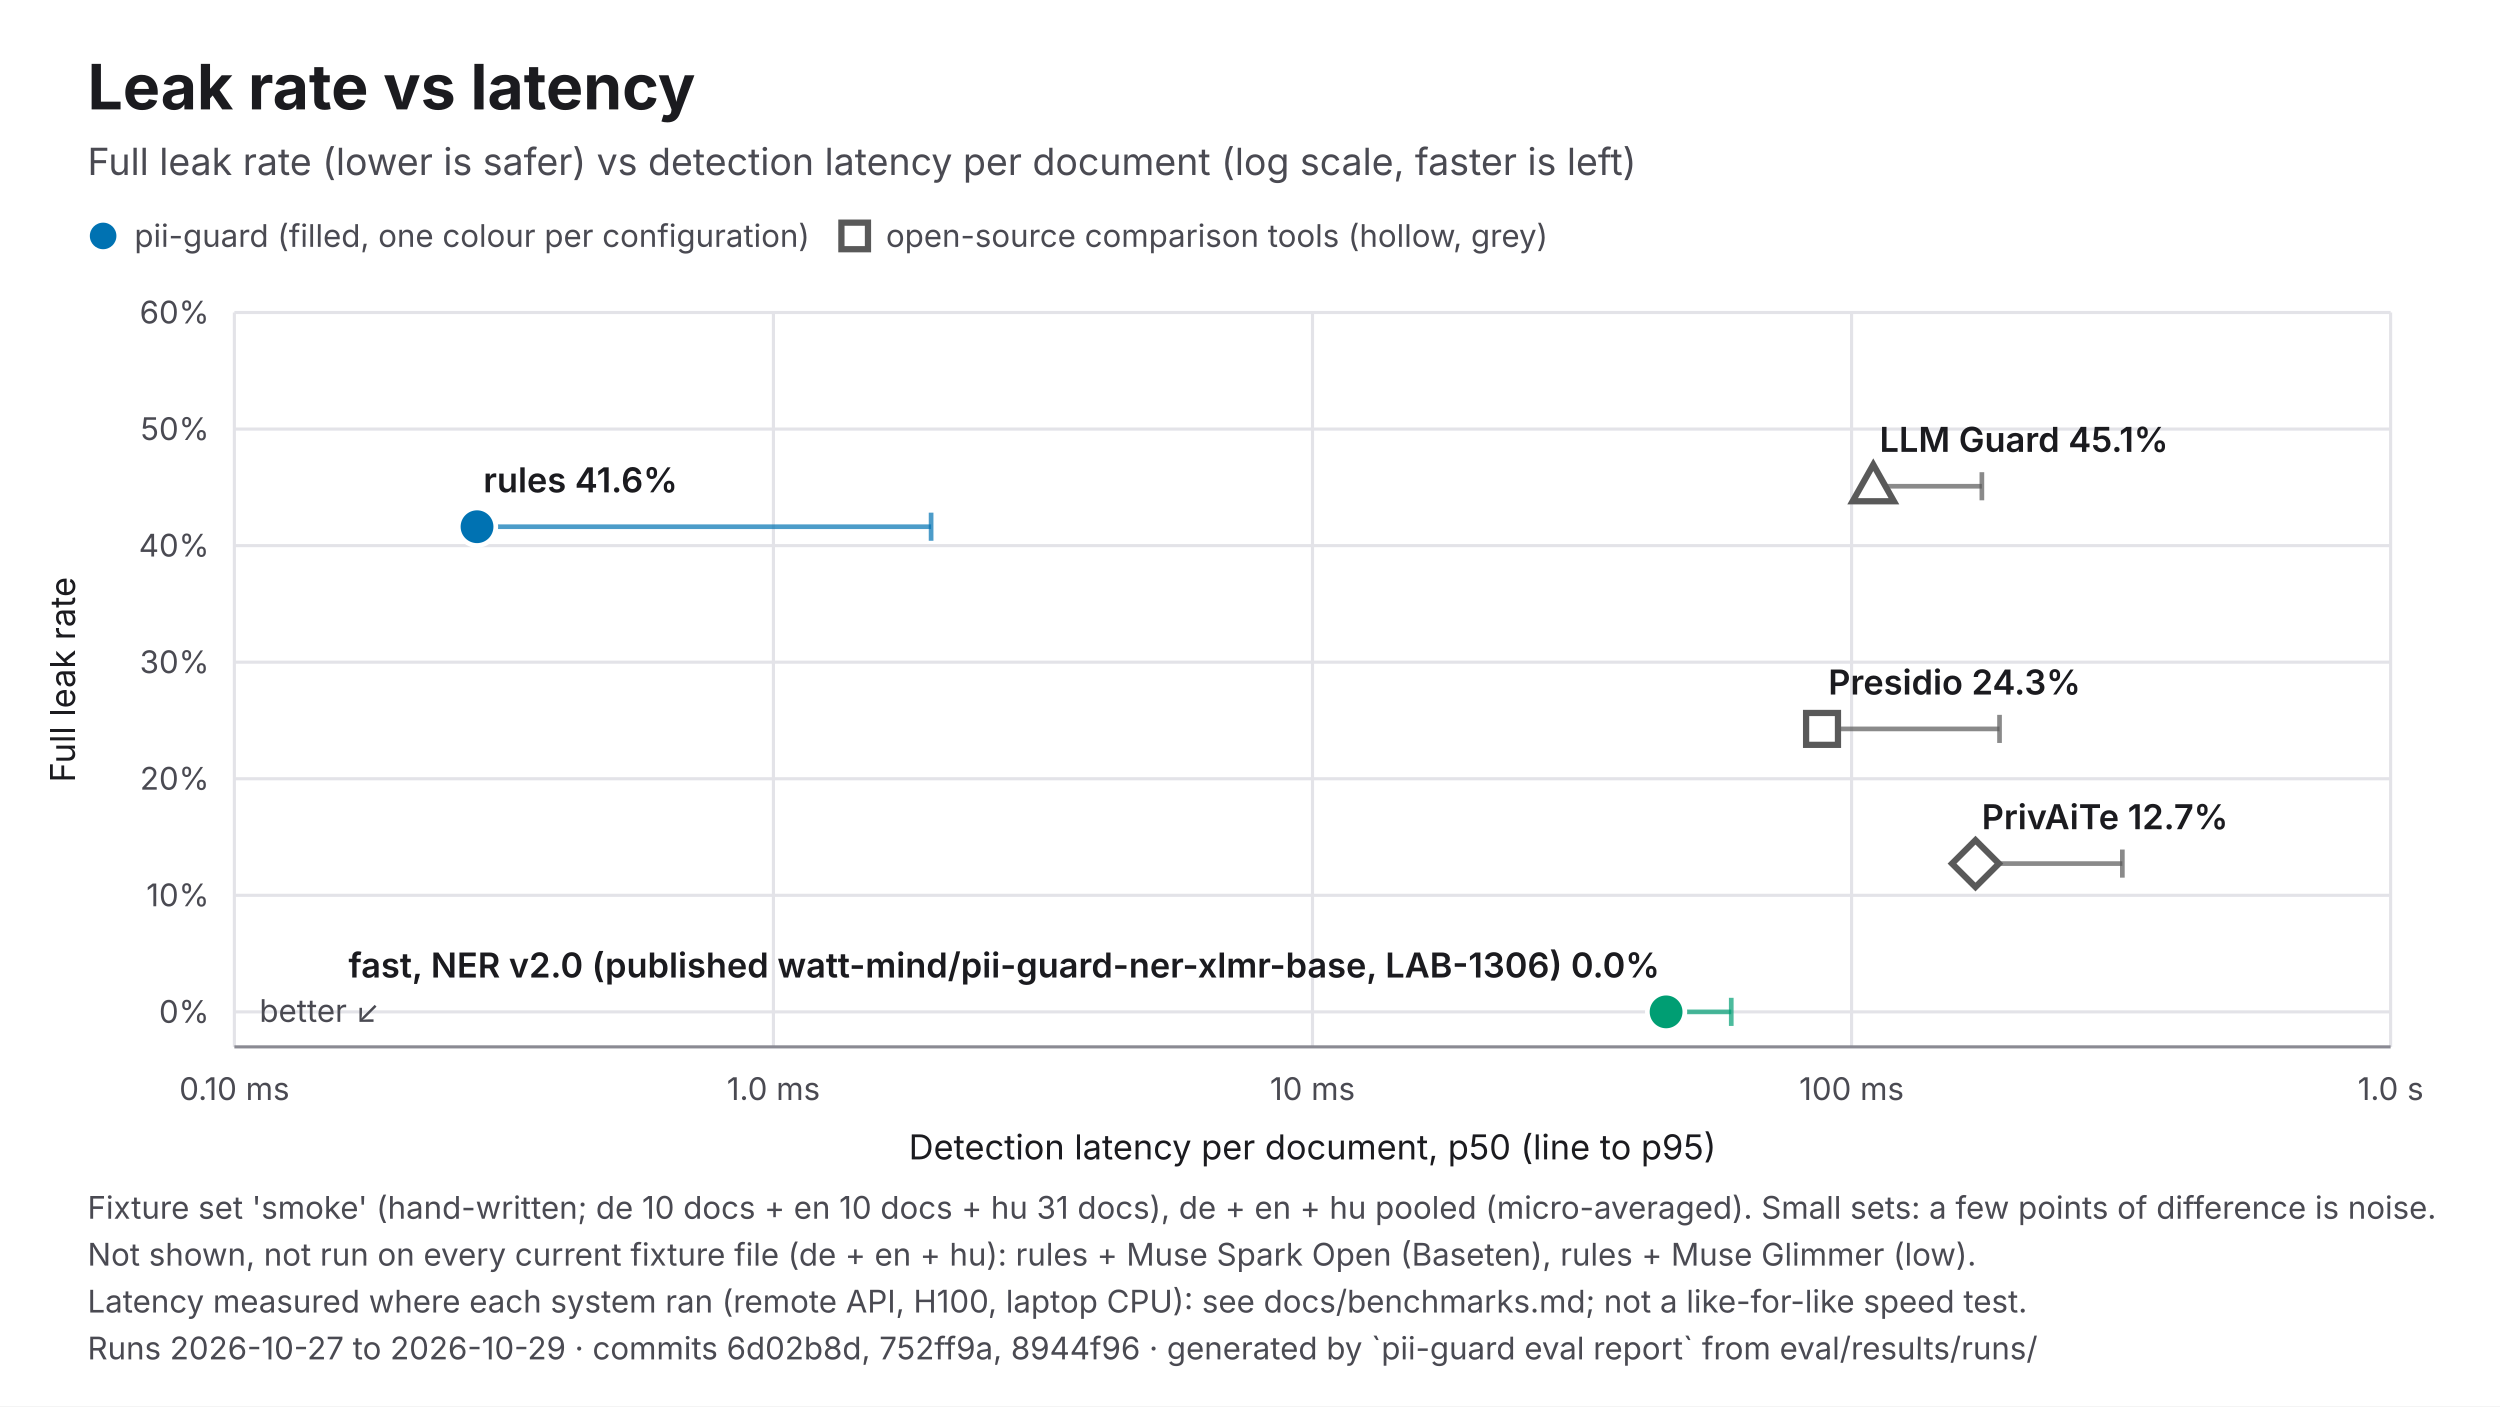
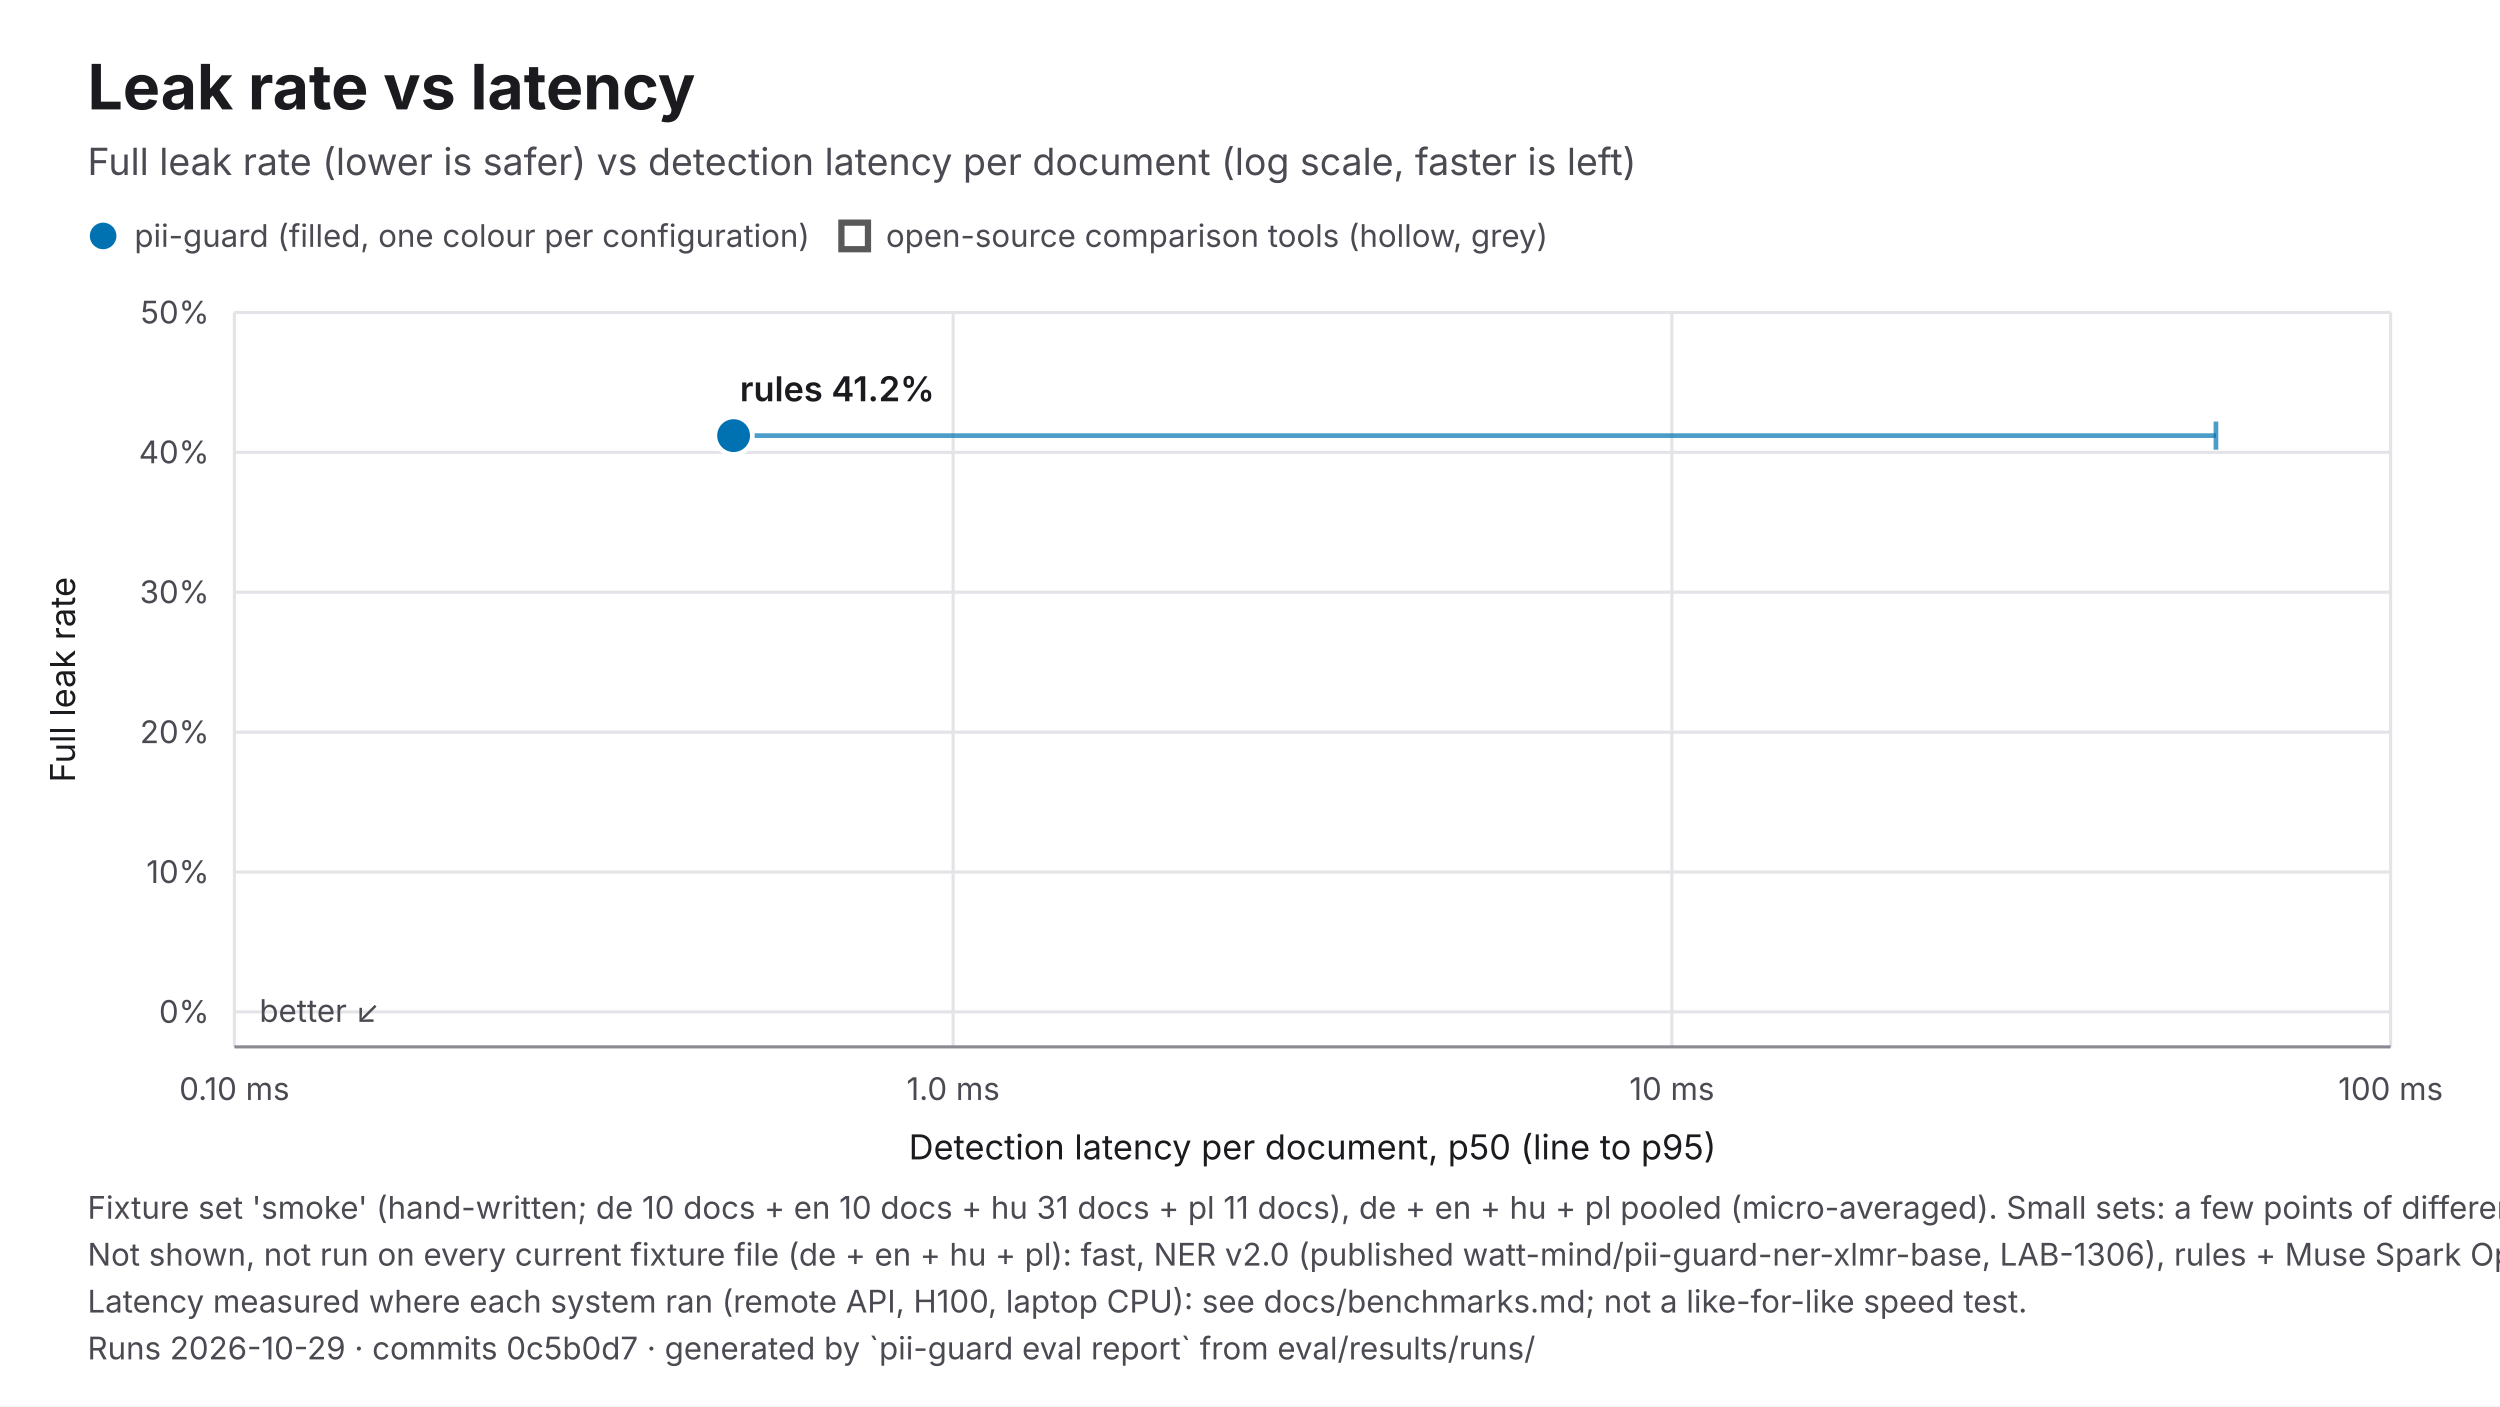
<svg xmlns="http://www.w3.org/2000/svg" viewBox="0 0 1600 900" width="1600" height="900" role="img" aria-labelledby="t d" font-family="Inter, 'Helvetica Neue', Helvetica, Arial, sans-serif">
  <rect width="1600" height="900" fill="#FFFFFF" />
  <text x="56" y="70" font-size="40" fill="#1B1B1F" font-weight="700">Leak rate vs latency</text>
  <text x="56" y="112" font-size="24" fill="#4A4A52">Full leak rate (lower is safer) vs detection latency per document (log scale, faster is left)</text>
  <line x1="150" y1="647.6" x2="1530" y2="647.6" stroke="#E3E3E8" stroke-width="2" />
  <text x="134" y="654.6" font-size="20" fill="#4A4A52" text-anchor="end">0%</text>
-   <line x1="150" y1="573" x2="1530" y2="573" stroke="#E3E3E8" stroke-width="2" />
-   <text x="134" y="580" font-size="20" fill="#4A4A52" text-anchor="end">10%</text>
-   <line x1="150" y1="498.4" x2="1530" y2="498.4" stroke="#E3E3E8" stroke-width="2" />
-   <text x="134" y="505.4" font-size="20" fill="#4A4A52" text-anchor="end">20%</text>
-   <line x1="150" y1="423.8" x2="1530" y2="423.8" stroke="#E3E3E8" stroke-width="2" />
-   <text x="134" y="430.8" font-size="20" fill="#4A4A52" text-anchor="end">30%</text>
-   <line x1="150" y1="349.2" x2="1530" y2="349.2" stroke="#E3E3E8" stroke-width="2" />
-   <text x="134" y="356.2" font-size="20" fill="#4A4A52" text-anchor="end">40%</text>
-   <line x1="150" y1="274.6" x2="1530" y2="274.6" stroke="#E3E3E8" stroke-width="2" />
-   <text x="134" y="281.6" font-size="20" fill="#4A4A52" text-anchor="end">50%</text>
+   <line x1="150" y1="558.1" x2="1530" y2="558.1" stroke="#E3E3E8" stroke-width="2" />
+   <text x="134" y="565.1" font-size="20" fill="#4A4A52" text-anchor="end">10%</text>
+   <line x1="150" y1="468.6" x2="1530" y2="468.6" stroke="#E3E3E8" stroke-width="2" />
+   <text x="134" y="475.6" font-size="20" fill="#4A4A52" text-anchor="end">20%</text>
+   <line x1="150" y1="379" x2="1530" y2="379" stroke="#E3E3E8" stroke-width="2" />
+   <text x="134" y="386" font-size="20" fill="#4A4A52" text-anchor="end">30%</text>
+   <line x1="150" y1="289.5" x2="1530" y2="289.5" stroke="#E3E3E8" stroke-width="2" />
+   <text x="134" y="296.5" font-size="20" fill="#4A4A52" text-anchor="end">40%</text>
  <line x1="150" y1="200" x2="1530" y2="200" stroke="#E3E3E8" stroke-width="2" />
-   <text x="134" y="207" font-size="20" fill="#4A4A52" text-anchor="end">60%</text>
+   <text x="134" y="207" font-size="20" fill="#4A4A52" text-anchor="end">50%</text>
  <line x1="150" y1="200" x2="150" y2="670" stroke="#E3E3E8" stroke-width="2" />
  <text x="150" y="704" font-size="20" fill="#4A4A52" text-anchor="middle">0.10 ms</text>
-   <line x1="495" y1="200" x2="495" y2="670" stroke="#E3E3E8" stroke-width="2" />
-   <text x="495" y="704" font-size="20" fill="#4A4A52" text-anchor="middle">1.0 ms</text>
-   <line x1="840" y1="200" x2="840" y2="670" stroke="#E3E3E8" stroke-width="2" />
-   <text x="840" y="704" font-size="20" fill="#4A4A52" text-anchor="middle">10 ms</text>
-   <line x1="1185" y1="200" x2="1185" y2="670" stroke="#E3E3E8" stroke-width="2" />
-   <text x="1185" y="704" font-size="20" fill="#4A4A52" text-anchor="middle">100 ms</text>
+   <line x1="610" y1="200" x2="610" y2="670" stroke="#E3E3E8" stroke-width="2" />
+   <text x="610" y="704" font-size="20" fill="#4A4A52" text-anchor="middle">1.0 ms</text>
+   <line x1="1070" y1="200" x2="1070" y2="670" stroke="#E3E3E8" stroke-width="2" />
+   <text x="1070" y="704" font-size="20" fill="#4A4A52" text-anchor="middle">10 ms</text>
  <line x1="1530" y1="200" x2="1530" y2="670" stroke="#E3E3E8" stroke-width="2" />
-   <text x="1530" y="704" font-size="20" fill="#4A4A52" text-anchor="middle">1.0 s</text>
+   <text x="1530" y="704" font-size="20" fill="#4A4A52" text-anchor="middle">100 ms</text>
  <line x1="150" y1="670" x2="1530" y2="670" stroke="#8A8A93" stroke-width="2" />
  <text x="840" y="742" font-size="22" fill="#1B1B1F" text-anchor="middle">Detection latency per document, p50 (line to p95)</text>
  <text x="48" y="435" font-size="22" fill="#1B1B1F" text-anchor="middle" transform="rotate(-90 48 435)">Full leak rate</text>
  <text x="166" y="654" font-size="20" fill="#4A4A52">better ↙</text>
-   <line x1="305.3" y1="337.1" x2="595.9" y2="337.1" stroke="#0072B2" stroke-width="3" opacity="0.7" />
-   <line x1="595.9" y1="328.1" x2="595.9" y2="346.1" stroke="#0072B2" stroke-width="3" opacity="0.7" />
-   <line x1="1066.3" y1="647.6" x2="1108" y2="647.6" stroke="#009E73" stroke-width="3" opacity="0.7" />
-   <line x1="1108" y1="638.6" x2="1108" y2="656.6" stroke="#009E73" stroke-width="3" opacity="0.7" />
-   <line x1="1166.1" y1="466.5" x2="1279.7" y2="466.5" stroke="#595959" stroke-width="3" opacity="0.7" />
-   <line x1="1279.7" y1="457.5" x2="1279.7" y2="475.5" stroke="#595959" stroke-width="3" opacity="0.7" />
-   <line x1="1198.9" y1="311.2" x2="1268.4" y2="311.2" stroke="#595959" stroke-width="3" opacity="0.7" />
-   <line x1="1268.4" y1="302.2" x2="1268.4" y2="320.2" stroke="#595959" stroke-width="3" opacity="0.7" />
-   <line x1="1264.3" y1="552.7" x2="1358.3" y2="552.7" stroke="#595959" stroke-width="3" opacity="0.7" />
-   <line x1="1358.3" y1="543.7" x2="1358.3" y2="561.7" stroke="#595959" stroke-width="3" opacity="0.7" />
-   <circle cx="305.3" cy="337.1" r="12" fill="#0072B2" stroke="#FFFFFF" stroke-width="3" />
-   <text x="309.3" y="315.1" font-size="22" fill="#1B1B1F" font-weight="600">rules 41.6%</text>
-   <circle cx="1066.3" cy="647.6" r="12" fill="#009E73" stroke="#FFFFFF" stroke-width="3" />
-   <text x="1062.3" y="625.6" font-size="22" fill="#1B1B1F" text-anchor="end" font-weight="600">fast, NER v2.0 (published watt-mind/pii-guard-ner-xlmr-base, LAB-1306) 0.0%</text>
-   <rect x="1155.9" y="456.3" width="20.4" height="20.4" fill="#FFFFFF" stroke="#595959" stroke-width="4" />
-   <text x="1170.1" y="444.5" font-size="22" fill="#1B1B1F" font-weight="600">Presidio 24.3%</text>
-   <polygon points="1198.9,297.4 1212.1,320.8 1185.7,320.8" fill="#FFFFFF" stroke="#595959" stroke-width="4" />
-   <text x="1202.9" y="289.2" font-size="22" fill="#1B1B1F" font-weight="600">LLM Guard 45.1%</text>
-   <polygon points="1264.3,537.7 1279.3,552.7 1264.3,567.7 1249.3,552.7" fill="#FFFFFF" stroke="#595959" stroke-width="4" />
-   <text x="1268.3" y="530.7" font-size="22" fill="#1B1B1F" font-weight="600">PrivAiTe 12.7%</text>
+   <line x1="469.5" y1="278.8" x2="1418.2" y2="278.8" stroke="#0072B2" stroke-width="3" opacity="0.7" />
+   <line x1="1418.2" y1="269.8" x2="1418.2" y2="287.8" stroke="#0072B2" stroke-width="3" opacity="0.7" />
+   <circle cx="469.5" cy="278.8" r="12" fill="#0072B2" stroke="#FFFFFF" stroke-width="3" />
+   <text x="473.5" y="256.8" font-size="22" fill="#1B1B1F" font-weight="600">rules 41.2%</text>
  <circle cx="66" cy="151" r="10" fill="#0072B2" stroke="#FFFFFF" stroke-width="3" />
  <text x="86" y="158" font-size="20" fill="#4A4A52">pii-guard (filled, one colour per configuration)</text>
  <rect x="538.5" y="142.5" width="17" height="17" fill="#FFFFFF" stroke="#595959" stroke-width="4" />
  <text x="567" y="158" font-size="20" fill="#4A4A52">open-source comparison tools (hollow, grey)</text>
-   <text x="56" y="780" font-size="20" fill="#4A4A52">Fixture set 'smoke' (hand-written; de 10 docs + en 10 docs + hu 31 docs), de + en + hu pooled (micro-averaged). Small sets: a few points of difference is noise.</text>
-   <text x="56" y="810" font-size="20" fill="#4A4A52">Not shown, not run on every current fixture file (de + en + hu): rules + Muse Spark Open (Baseten), rules + Muse Glimmer (low).</text>
+   <text x="56" y="780" font-size="20" fill="#4A4A52">Fixture set 'smoke' (hand-written; de 10 docs + en 10 docs + hu 31 docs + pl 11 docs), de + en + hu + pl pooled (micro-averaged). Small sets: a few points of difference is noise.</text>
+   <text x="56" y="810" font-size="20" fill="#4A4A52">Not shown, not run on every current fixture file (de + en + hu + pl): fast, NER v2.0 (published watt-mind/pii-guard-ner-xlmr-base, LAB-1306), rules + Muse Spark Open (Baseten), rules + Muse Glimmer (low), Presidio, LLM Guard, PrivAiTe.</text>
  <text x="56" y="840" font-size="20" fill="#4A4A52">Latency measured where each system ran (remote API, H100, laptop CPU): see docs/benchmarks.md; not a like-for-like speed test.</text>
-   <text x="56" y="870" font-size="20" fill="#4A4A52">Runs 2026-10-27 to 2026-10-29 · commits 6d02b8d, 752ff9a, 8944f96 · generated by `pii-guard eval report` from eval/results/runs/</text>
+   <text x="56" y="870" font-size="20" fill="#4A4A52">Runs 2026-10-29 · commits 0c5b0d7 · generated by `pii-guard eval report` from eval/results/runs/</text>
</svg>
